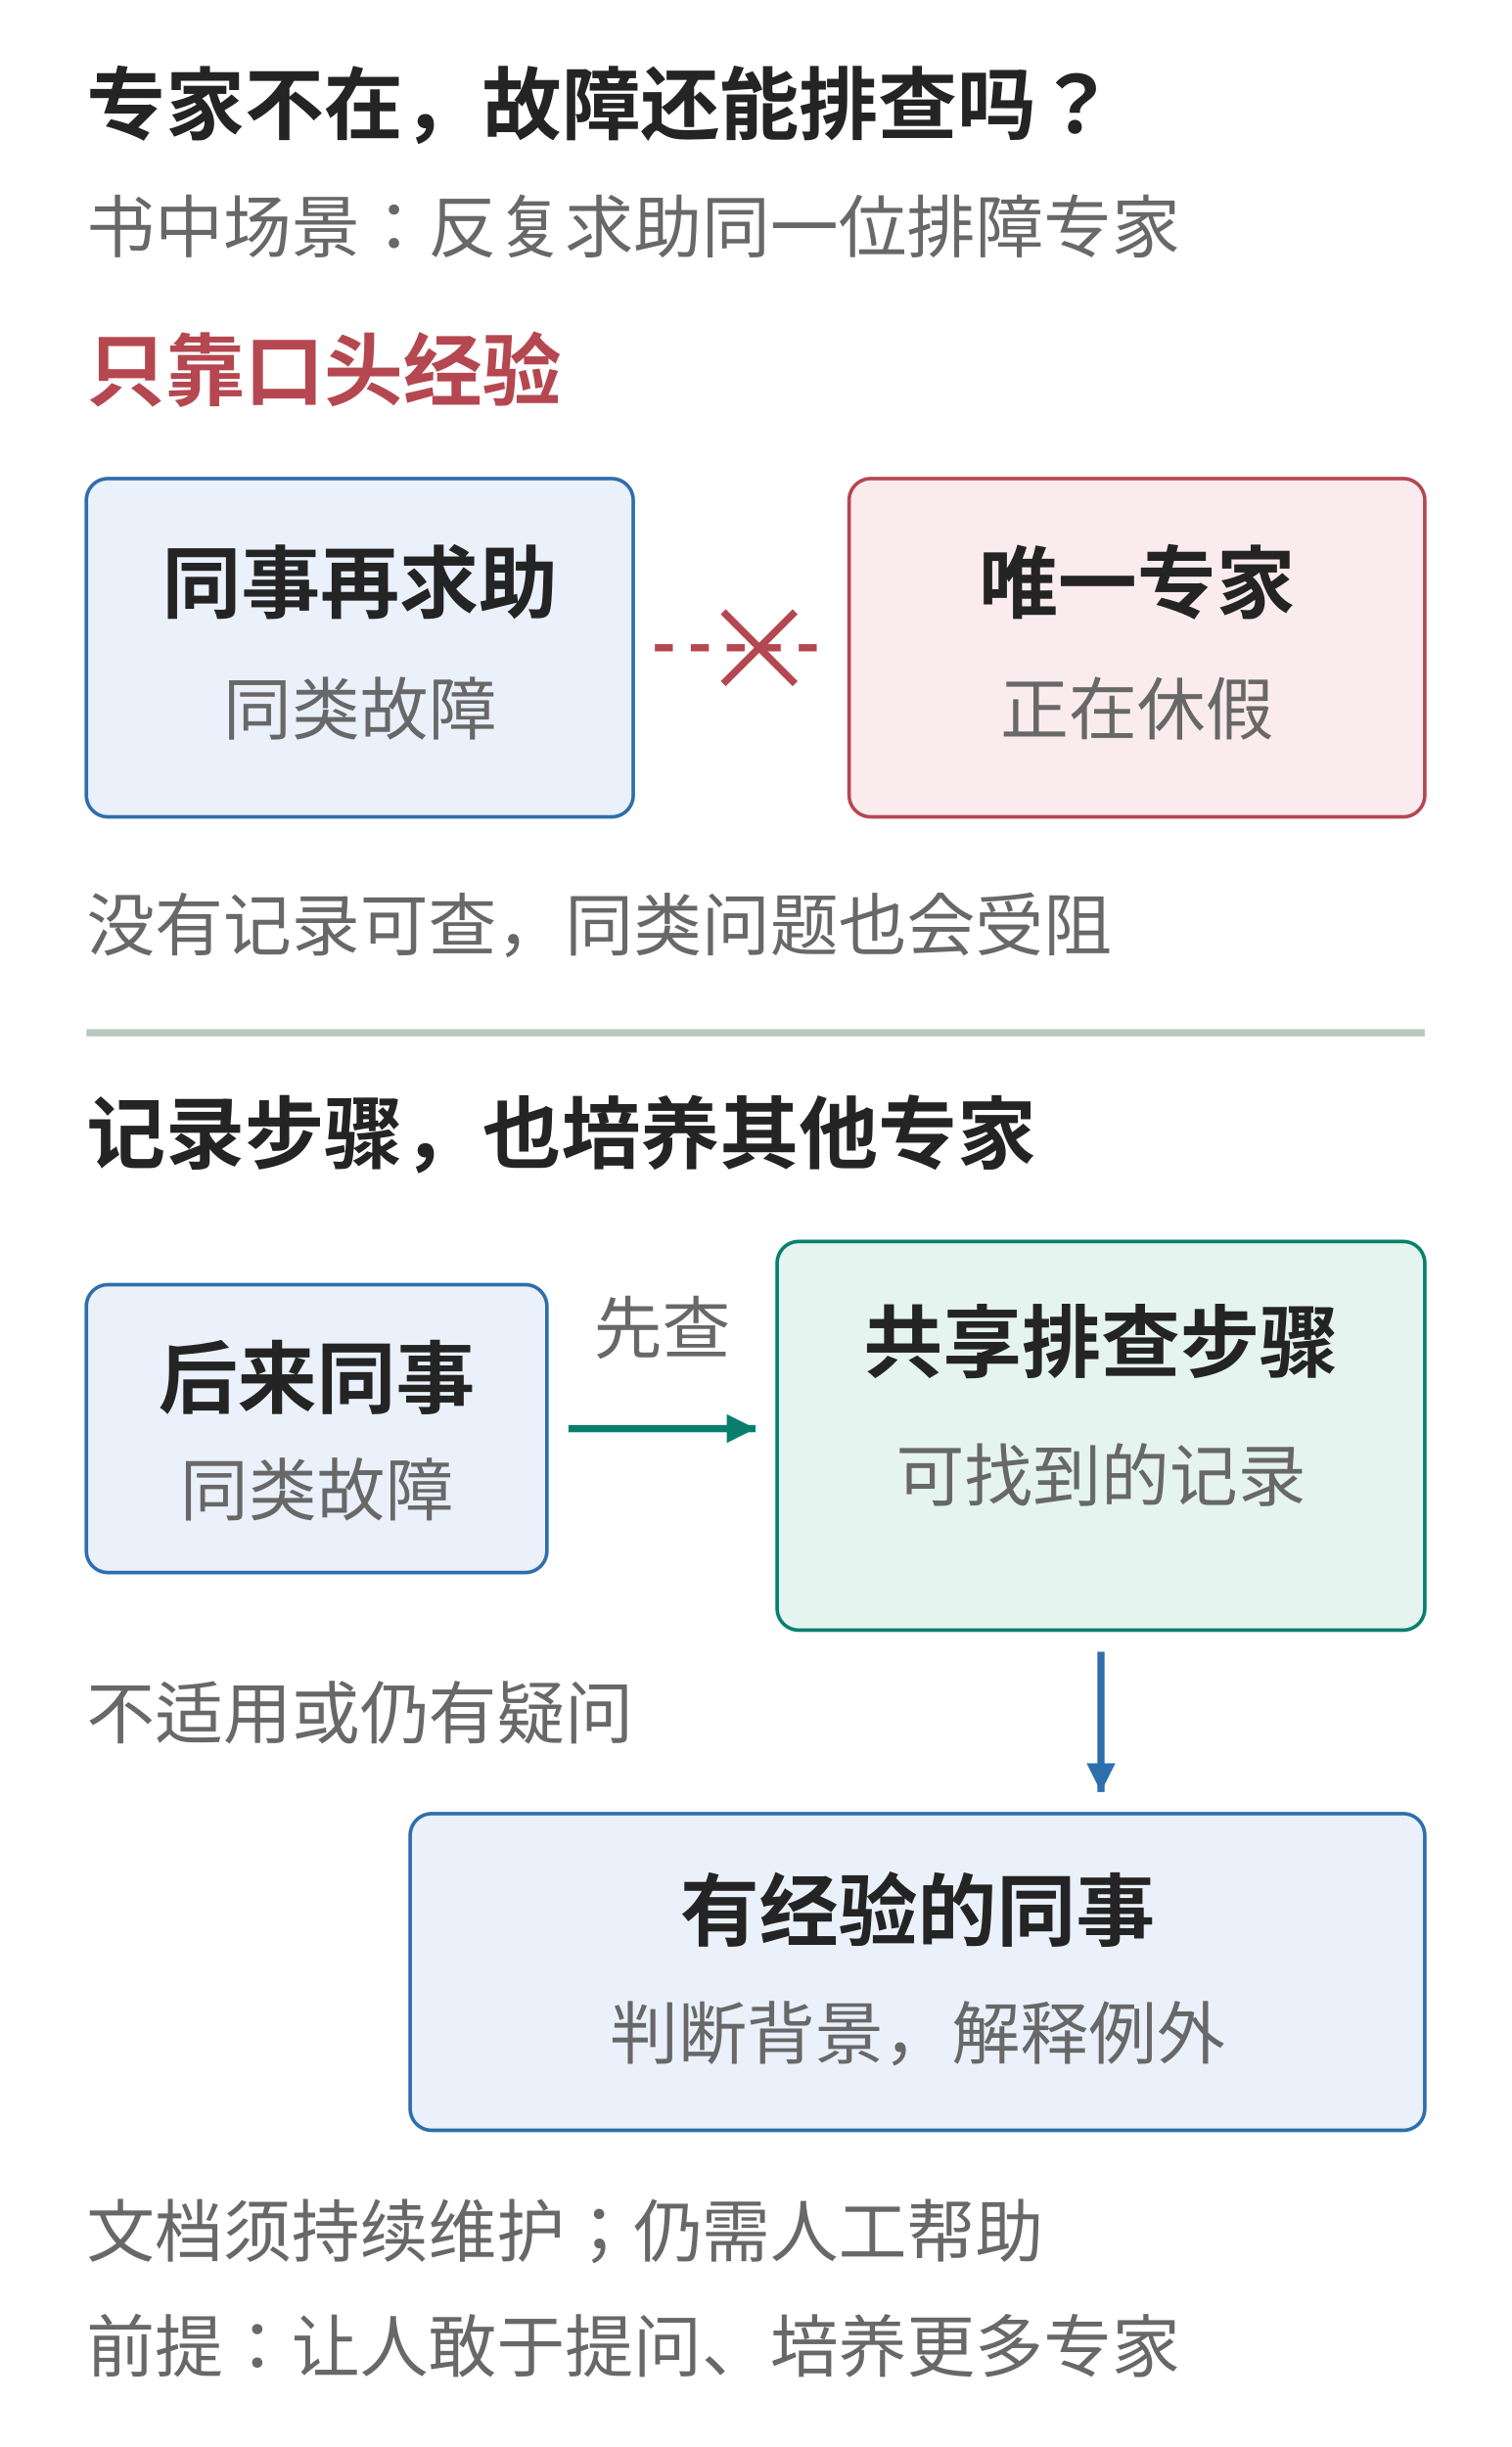
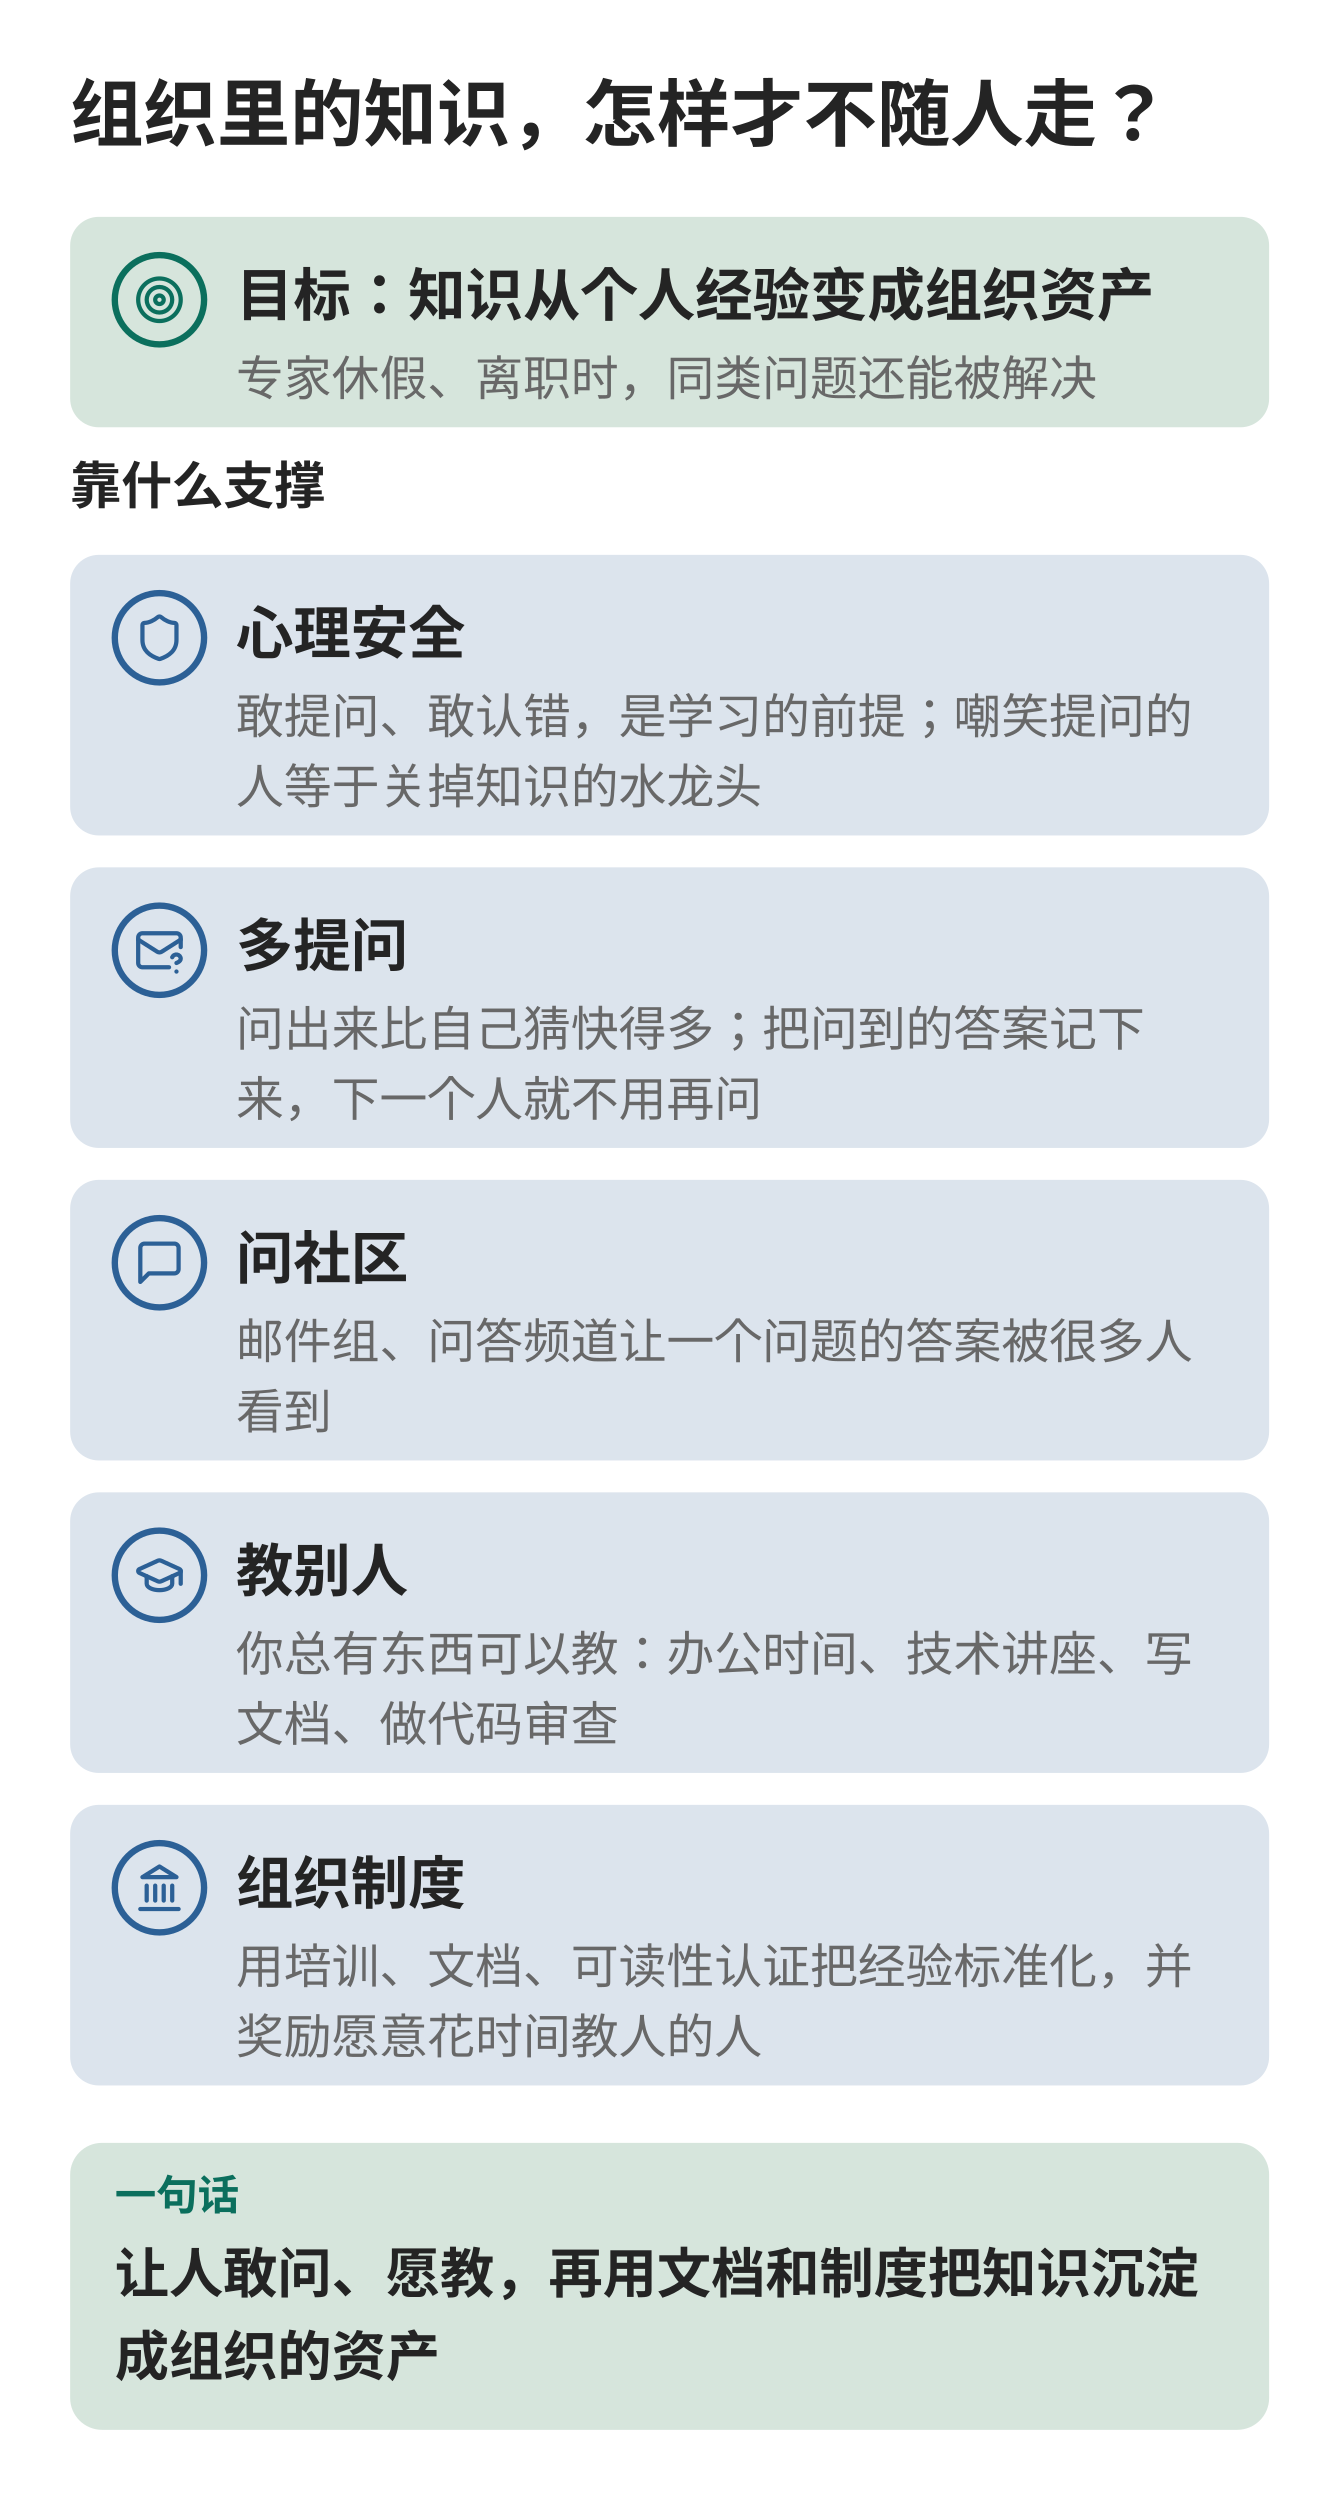
- <svg xmlns="http://www.w3.org/2000/svg" width="420" height="680" viewBox="0 0 420 680" class="chapter-svg cg-ch03" data-layout="mobile" role="img" aria-labelledby="ch03m-title ch03m-desc">
+ <svg xmlns="http://www.w3.org/2000/svg" width="420" height="784" viewBox="0 0 420 784" class="chapter-svg cg-ch03" data-layout="mobile" role="img" aria-labelledby="ch03m-title ch03m-desc">
  <style>
- .cg-ch03[data-layout="mobile"] text {font-family:-apple-system,BlinkMacSystemFont,'Segoe UI','PingFang SC','Microsoft YaHei',sans-serif;font-size:22px;letter-spacing:0;fill:var(--diagram-ink,#242424)}
- .cg-ch03[data-layout="mobile"] .small {font-size:19px;fill:var(--diagram-muted,#686868)}
- .cg-ch03[data-layout="mobile"] .strong {font-weight:600}
- .cg-ch03[data-layout="mobile"] .danger {fill:var(--diagram-danger,#b54750)}
- </style>
+     .cg-ch03[data-layout="mobile"] text {font-family:-apple-system,BlinkMacSystemFont,'Segoe UI','PingFang SC','Microsoft YaHei',sans-serif;fill:var(--diagram-ink,#242424)}
+     .cg-ch03[data-layout="mobile"] .headline {font-size:30px;font-weight:600}
+     .cg-ch03[data-layout="mobile"] .headline-m {font-size:23px;font-weight:600}
+     .cg-ch03[data-layout="mobile"] .story-headline {font-size:26px;font-weight:600}
+     .cg-ch03[data-layout="mobile"] .story-headline-m {font-size:21px;font-weight:600}
+     .cg-ch03[data-layout="mobile"] .h22 {font-size:22px;font-weight:600}
+     .cg-ch03[data-layout="mobile"] .h20 {font-size:20px;font-weight:600}
+     .cg-ch03[data-layout="mobile"] .h19 {font-size:19px;font-weight:600}
+     .cg-ch03[data-layout="mobile"] .h18 {font-size:18px;font-weight:600}
+     .cg-ch03[data-layout="mobile"] .h16 {font-size:16px;font-weight:600}
+     .cg-ch03[data-layout="mobile"] .t15 {font-size:15px}
+     .cg-ch03[data-layout="mobile"] .t14 {font-size:14px}
+     .cg-ch03[data-layout="mobile"] .c15 {font-size:15px;fill:var(--diagram-muted,#686868)}
+     .cg-ch03[data-layout="mobile"] .c14 {font-size:14px;fill:var(--diagram-muted,#686868)}
+     .cg-ch03[data-layout="mobile"] .c13 {font-size:13px;fill:var(--diagram-muted,#686868)}
+     .cg-ch03[data-layout="mobile"] .tag {font-size:13px;font-weight:600;fill:var(--diagram-primary,#0b6f5d)}
+     .cg-ch03[data-layout="mobile"] .act {font-size:12px;font-weight:600;letter-spacing:1px}
+     .cg-ch03[data-layout="mobile"] .answer {font-size:21px;font-weight:600}
+     .cg-ch03[data-layout="mobile"] .answer-m {font-size:17px;font-weight:600}
+     .cg-ch03[data-layout="mobile"] .emph {font-size:20px;font-weight:600}
+     .cg-ch03[data-layout="mobile"] .emph-m {font-size:18px;font-weight:600}
+   </style>
+   <rect x="0" y="0" width="420" height="784" fill="var(--diagram-bg,#fff)" />
  <defs>
-     <marker id="ch03m-arrow-primary" viewBox="0 0 10 10" refX="9" refY="5" markerWidth="10" markerHeight="10" markerUnits="userSpaceOnUse" orient="auto">
-       <path d="M1 1L9 5L1 9Z" fill="var(--diagram-primary,#087f6d)" />
-     </marker>
-     <marker id="ch03m-arrow-secondary" viewBox="0 0 10 10" refX="9" refY="5" markerWidth="10" markerHeight="10" markerUnits="userSpaceOnUse" orient="auto">
-       <path d="M1 1L9 5L1 9Z" fill="var(--diagram-secondary,#2f6eac)" />
-     </marker>
-     <marker id="ch03m-arrow-danger" viewBox="0 0 10 10" refX="9" refY="5" markerWidth="10" markerHeight="10" markerUnits="userSpaceOnUse" orient="auto">
-       <path d="M1 1L9 5L1 9Z" fill="var(--diagram-danger,#b54750)" />
+     <marker id="ch03m-arrow" viewBox="0 0 10 10" refX="9" refY="5" markerWidth="9" markerHeight="9" orient="auto" markerUnits="userSpaceOnUse">
+       <path d="M1 1L9 5L1 9Z" fill="var(--diagram-line,#aebbad)" />
    </marker>
  </defs>
-   <rect width="420" height="680" fill="var(--diagram-bg,#fff)" />
-   <text x="24" y="37" text-anchor="start" class="strong">专家不在，故障还能排查吗？</text>
-   <text x="24" y="70" text-anchor="start" class="small">书中场景：反复求助同一位排障专家</text>
-   <text x="24" y="111" text-anchor="start" class="strong danger">只靠口头经验</text>
-   <g id="ch03m-node-1" data-box="24,133,152,94">
-     <rect x="24" y="133" width="152" height="94" rx="6" fill="var(--diagram-secondary-soft,#eaf1fa)" stroke="var(--diagram-secondary,#2f6eac)" />
-     <text x="100.0" y="170" text-anchor="middle" class="strong">同事再求助</text>
-     <text x="100.0" y="204" text-anchor="middle" class="small">同类故障</text>
+   <text x="22.0" y="44.0" class="headline-m" text-anchor="start">组织里的知识，怎样才不随人走？</text>
+   <rect x="22.0" y="68.0" width="376.0" height="66.0" rx="9" fill="var(--diagram-primary-soft,#d6e5dc)" />
+   <circle cx="50.0" cy="94.0" r="14" fill="var(--diagram-primary-soft,#d6e5dc)" stroke="var(--diagram-primary,#0b6f5d)" stroke-width="2" />
+   <g transform="translate(42.0,86.0) scale(0.667)" fill="none" stroke="var(--diagram-primary,#0b6f5d)" stroke-width="2" stroke-linecap="round" stroke-linejoin="round">
+     <circle cx="12" cy="12" r="10" />
+     <circle cx="12" cy="12" r="6" />
+     <circle cx="12" cy="12" r="2" />
  </g>
-   <path d="M182 180H228" class="rule" fill="none" stroke="var(--diagram-danger,#b54750)" stroke-width="2" stroke-linejoin="round" stroke-dasharray="5 5" />
-   <path d="M201 170L221 190M221 170L201 190" class="rule" fill="none" stroke="var(--diagram-danger,#b54750)" stroke-width="2" stroke-linejoin="round" />
-   <g id="ch03m-node-2" data-box="236,133,160,94">
-     <rect x="236" y="133" width="160" height="94" rx="6" fill="var(--diagram-danger-soft,#faecee)" stroke="var(--diagram-danger,#b54750)" />
-     <text x="316.0" y="170" text-anchor="middle" class="strong">唯一专家</text>
-     <text x="316.0" y="204" text-anchor="middle" class="small">正在休假</text>
+   <text x="74.0" y="99.0" class="h18" text-anchor="start">目标：知识从个人经验变成组织资产</text>
+   <text x="74.0" y="124.0" class="c15" text-anchor="start">专家休假、离职时，同类问题还能被解决</text>
+   <text x="22.0" y="158.0" class="h16" fill="var(--diagram-primary,#0b6f5d)" text-anchor="start">靠什么支撑</text>
+   <rect x="22.0" y="174.0" width="376.0" height="88.0" rx="9" fill="var(--diagram-secondary-soft,#dce4ed)" />
+   <circle cx="50.0" cy="200.0" r="14" fill="var(--diagram-secondary-soft,#dce4ed)" stroke="var(--diagram-secondary,#2c6096)" stroke-width="2" />
+   <g transform="translate(42.0,192.0) scale(0.667)" fill="none" stroke="var(--diagram-secondary,#2c6096)" stroke-width="2" stroke-linecap="round" stroke-linejoin="round">
+     <path d="M20 13c0 5-3.5 7.5-7.66 8.95a1 1 0 0 1-.67-.01C7.5 20.5 4 18 4 13V6a1 1 0 0 1 1-1c2 0 4.5-1.2 6.24-2.72a1.17 1.17 0 0 1 1.52 0C14.51 3.81 17 5 19 5a1 1 0 0 1 1 1z" />
  </g>
-   <text x="24" y="264" text-anchor="start" class="small">没有记录可查，同类问题也会受阻</text>
-   <path d="M24 287H396" class="rule" fill="none" stroke="var(--diagram-line,#b9c9c0)" stroke-width="2" stroke-linejoin="round" />
-   <text x="24" y="323" text-anchor="start" class="strong">记录步骤，也培养其他专家</text>
-   <g id="ch03m-node-3" data-box="24,357,128,80">
-     <rect x="24" y="357" width="128" height="80" rx="6" fill="var(--diagram-secondary-soft,#eaf1fa)" stroke="var(--diagram-secondary,#2f6eac)" />
-     <text x="88.0" y="391" text-anchor="middle" class="strong">后来同事</text>
-     <text x="88.0" y="421" text-anchor="middle" class="small">同类故障</text>
+   <text x="74.0" y="205.0" class="h18" text-anchor="start">心理安全</text>
+   <text x="74.0" y="230.0" class="c15" text-anchor="start">敢提问、敢认错，是学习的前提；嘲笑提问的</text>
+   <text x="74.0" y="252.0" class="c15" text-anchor="start">人等于关掉知识的水龙头</text>
+   <rect x="22.0" y="272.0" width="376.0" height="88.0" rx="9" fill="var(--diagram-secondary-soft,#dce4ed)" />
+   <circle cx="50.0" cy="298.0" r="14" fill="var(--diagram-secondary-soft,#dce4ed)" stroke="var(--diagram-secondary,#2c6096)" stroke-width="2" />
+   <g transform="translate(42.0,290.0) scale(0.667)" fill="none" stroke="var(--diagram-secondary,#2c6096)" stroke-width="2" stroke-linecap="round" stroke-linejoin="round">
+     <path d="M22 10.5V6a2 2 0 0 0-2-2H4a2 2 0 0 0-2 2v12c0 1.1.9 2 2 2h12.5" />
+     <path d="m22 7-8.97 5.7a1.94 1.94 0 0 1-2.06 0L2 7" />
+     <path d="M18 15.28c.2-.4.5-.8.9-1a2.1 2.1 0 0 1 2.6.4c.3.4.5.8.5 1.3 0 1.3-2 2-2 2" />
+     <path d="M20 22v.01" />
  </g>
-   <path d="M158 397H210" class="connector" fill="none" stroke="var(--diagram-primary,#087f6d)" stroke-width="2" stroke-linejoin="round" marker-end="url(#ch03m-arrow-primary)" />
-   <text x="184" y="376" text-anchor="middle" class="small">先查</text>
-   <g id="ch03m-node-4" data-box="216,345,180,108">
-     <rect x="216" y="345" width="180" height="108" rx="6" fill="var(--diagram-primary-soft,#e5f4ee)" stroke="var(--diagram-primary,#087f6d)" />
-     <text x="306.0" y="381" text-anchor="middle" class="strong">共享排查步骤</text>
-     <text x="306.0" y="417" text-anchor="middle" class="small">可找到的记录</text>
+   <text x="74.0" y="303.0" class="h18" text-anchor="start">多提问</text>
+   <text x="74.0" y="328.0" class="c15" text-anchor="start">问出来比自己猜快得多；把问到的答案记下</text>
+   <text x="74.0" y="350.0" class="c15" text-anchor="start">来，下一个人就不用再问</text>
+   <rect x="22.0" y="370.0" width="376.0" height="88.0" rx="9" fill="var(--diagram-secondary-soft,#dce4ed)" />
+   <circle cx="50.0" cy="396.0" r="14" fill="var(--diagram-secondary-soft,#dce4ed)" stroke="var(--diagram-secondary,#2c6096)" stroke-width="2" />
+   <g transform="translate(42.0,388.0) scale(0.667)" fill="none" stroke="var(--diagram-secondary,#2c6096)" stroke-width="2" stroke-linecap="round" stroke-linejoin="round">
+     <path d="M21 15a2 2 0 0 1-2 2H7l-4 4V5a2 2 0 0 1 2-2h14a2 2 0 0 1 2 2z" />
  </g>
-   <path d="M306 459V498" class="connector" fill="none" stroke="var(--diagram-secondary,#2f6eac)" stroke-width="2" stroke-linejoin="round" marker-end="url(#ch03m-arrow-secondary)" />
-   <text x="24" y="483" text-anchor="start" class="small">不适用或仍有疑问</text>
-   <g id="ch03m-node-5" data-box="114,504,282,88">
-     <rect x="114" y="504" width="282" height="88" rx="6" fill="var(--diagram-secondary-soft,#eaf1fa)" stroke="var(--diagram-secondary,#2f6eac)" />
-     <text x="255.0" y="539" text-anchor="middle" class="strong">有经验的同事</text>
-     <text x="255.0" y="572" text-anchor="middle" class="small">判断背景，解释例外</text>
+   <text x="74.0" y="401.0" class="h18" text-anchor="start">问社区</text>
+   <text x="74.0" y="426.0" class="c15" text-anchor="start">邮件组、问答频道让一个问题的答案被很多人</text>
+   <text x="74.0" y="448.0" class="c15" text-anchor="start">看到</text>
+   <rect x="22.0" y="468.0" width="376.0" height="88.0" rx="9" fill="var(--diagram-secondary-soft,#dce4ed)" />
+   <circle cx="50.0" cy="494.0" r="14" fill="var(--diagram-secondary-soft,#dce4ed)" stroke="var(--diagram-secondary,#2c6096)" stroke-width="2" />
+   <g transform="translate(42.0,486.0) scale(0.667)" fill="none" stroke="var(--diagram-secondary,#2c6096)" stroke-width="2" stroke-linecap="round" stroke-linejoin="round">
+     <path d="M21.42 10.922a1 1 0 0 0-.019-1.838L12.83 5.18a2 2 0 0 0-1.66 0L2.6 9.08a1 1 0 0 0 0 1.832l8.57 3.908a2 2 0 0 0 1.66 0z" />
+     <path d="M22 10v6" />
+     <path d="M6 12.5V16a6 3 0 0 0 12 0v-3.5" />
  </g>
-   <text x="24" y="627" text-anchor="start" class="small">文档须持续维护；仍需人工帮助</text>
-   <text x="24" y="659" text-anchor="start" class="small">前提：让人敢于提问、培养更多专家</text>
+   <text x="74.0" y="499.0" class="h18" text-anchor="start">教别人</text>
+   <text x="74.0" y="524.0" class="c15" text-anchor="start">你总有东西可以教：办公时间、技术讲座、写</text>
+   <text x="74.0" y="546.0" class="c15" text-anchor="start">文档、做代码审查</text>
+   <rect x="22.0" y="566.0" width="376.0" height="88.0" rx="9" fill="var(--diagram-secondary-soft,#dce4ed)" />
+   <circle cx="50.0" cy="592.0" r="14" fill="var(--diagram-secondary-soft,#dce4ed)" stroke="var(--diagram-secondary,#2c6096)" stroke-width="2" />
+   <g transform="translate(42.0,584.0) scale(0.667)" fill="none" stroke="var(--diagram-secondary,#2c6096)" stroke-width="2" stroke-linecap="round" stroke-linejoin="round">
+     <line x1="3" x2="21" y1="22" y2="22" />
+     <line x1="6" x2="6" y1="18" y2="11" />
+     <line x1="10" x2="10" y1="18" y2="11" />
+     <line x1="14" x2="14" y1="18" y2="11" />
+     <line x1="18" x2="18" y1="18" y2="11" />
+     <polygon points="12 2 20 7 4 7" />
+   </g>
+   <text x="74.0" y="597.0" class="h18" text-anchor="start">组织制度</text>
+   <text x="74.0" y="622.0" class="c15" text-anchor="start">用培训、文档、可读性认证把经验标准化，并</text>
+   <text x="74.0" y="644.0" class="c15" text-anchor="start">奖励愿意花时间教人的人</text>
+   <rect x="22.0" y="672.0" width="376.0" height="90.0" rx="10" fill="var(--diagram-primary-soft,#d6e5dc)" />
+   <text x="36.0" y="693.0" class="tag" text-anchor="start">一句话</text>
+   <text x="36.0" y="719.0" class="answer-m" text-anchor="start">让人敢问、愿教，再用文档和制度把知识沉淀</text>
+   <text x="36.0" y="745.0" class="answer-m" text-anchor="start">成组织的资产</text>
</svg>
